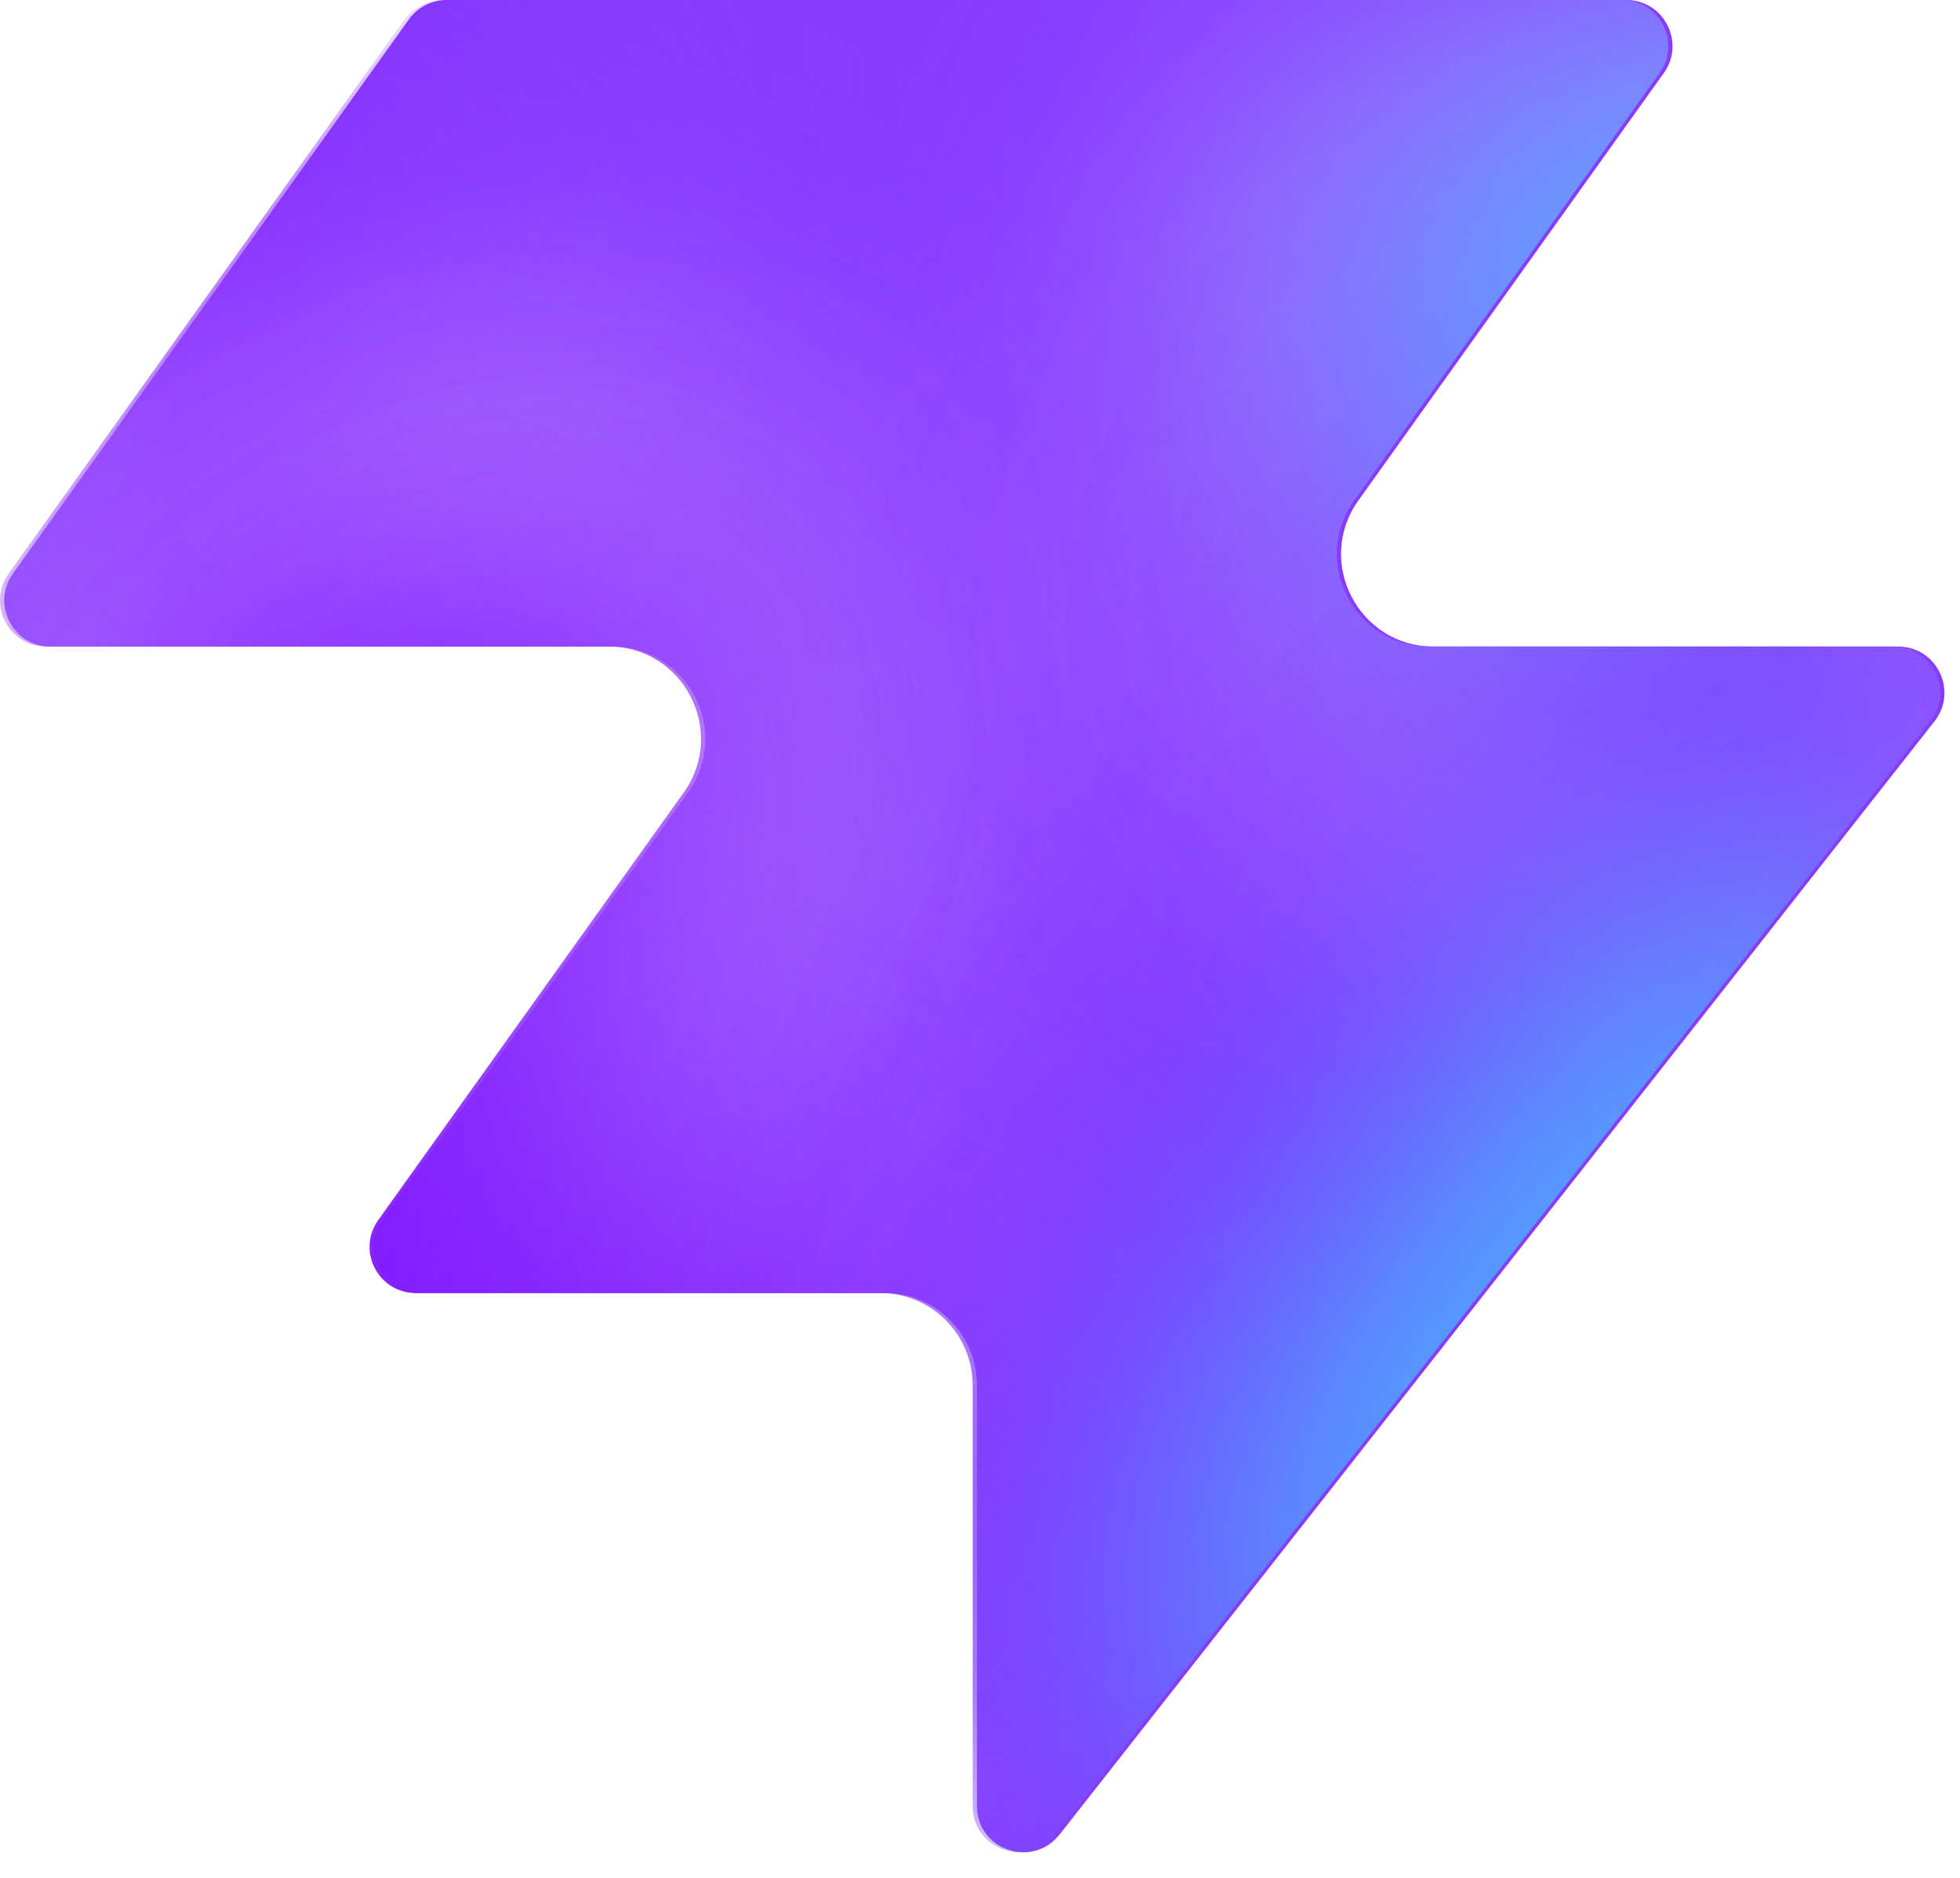
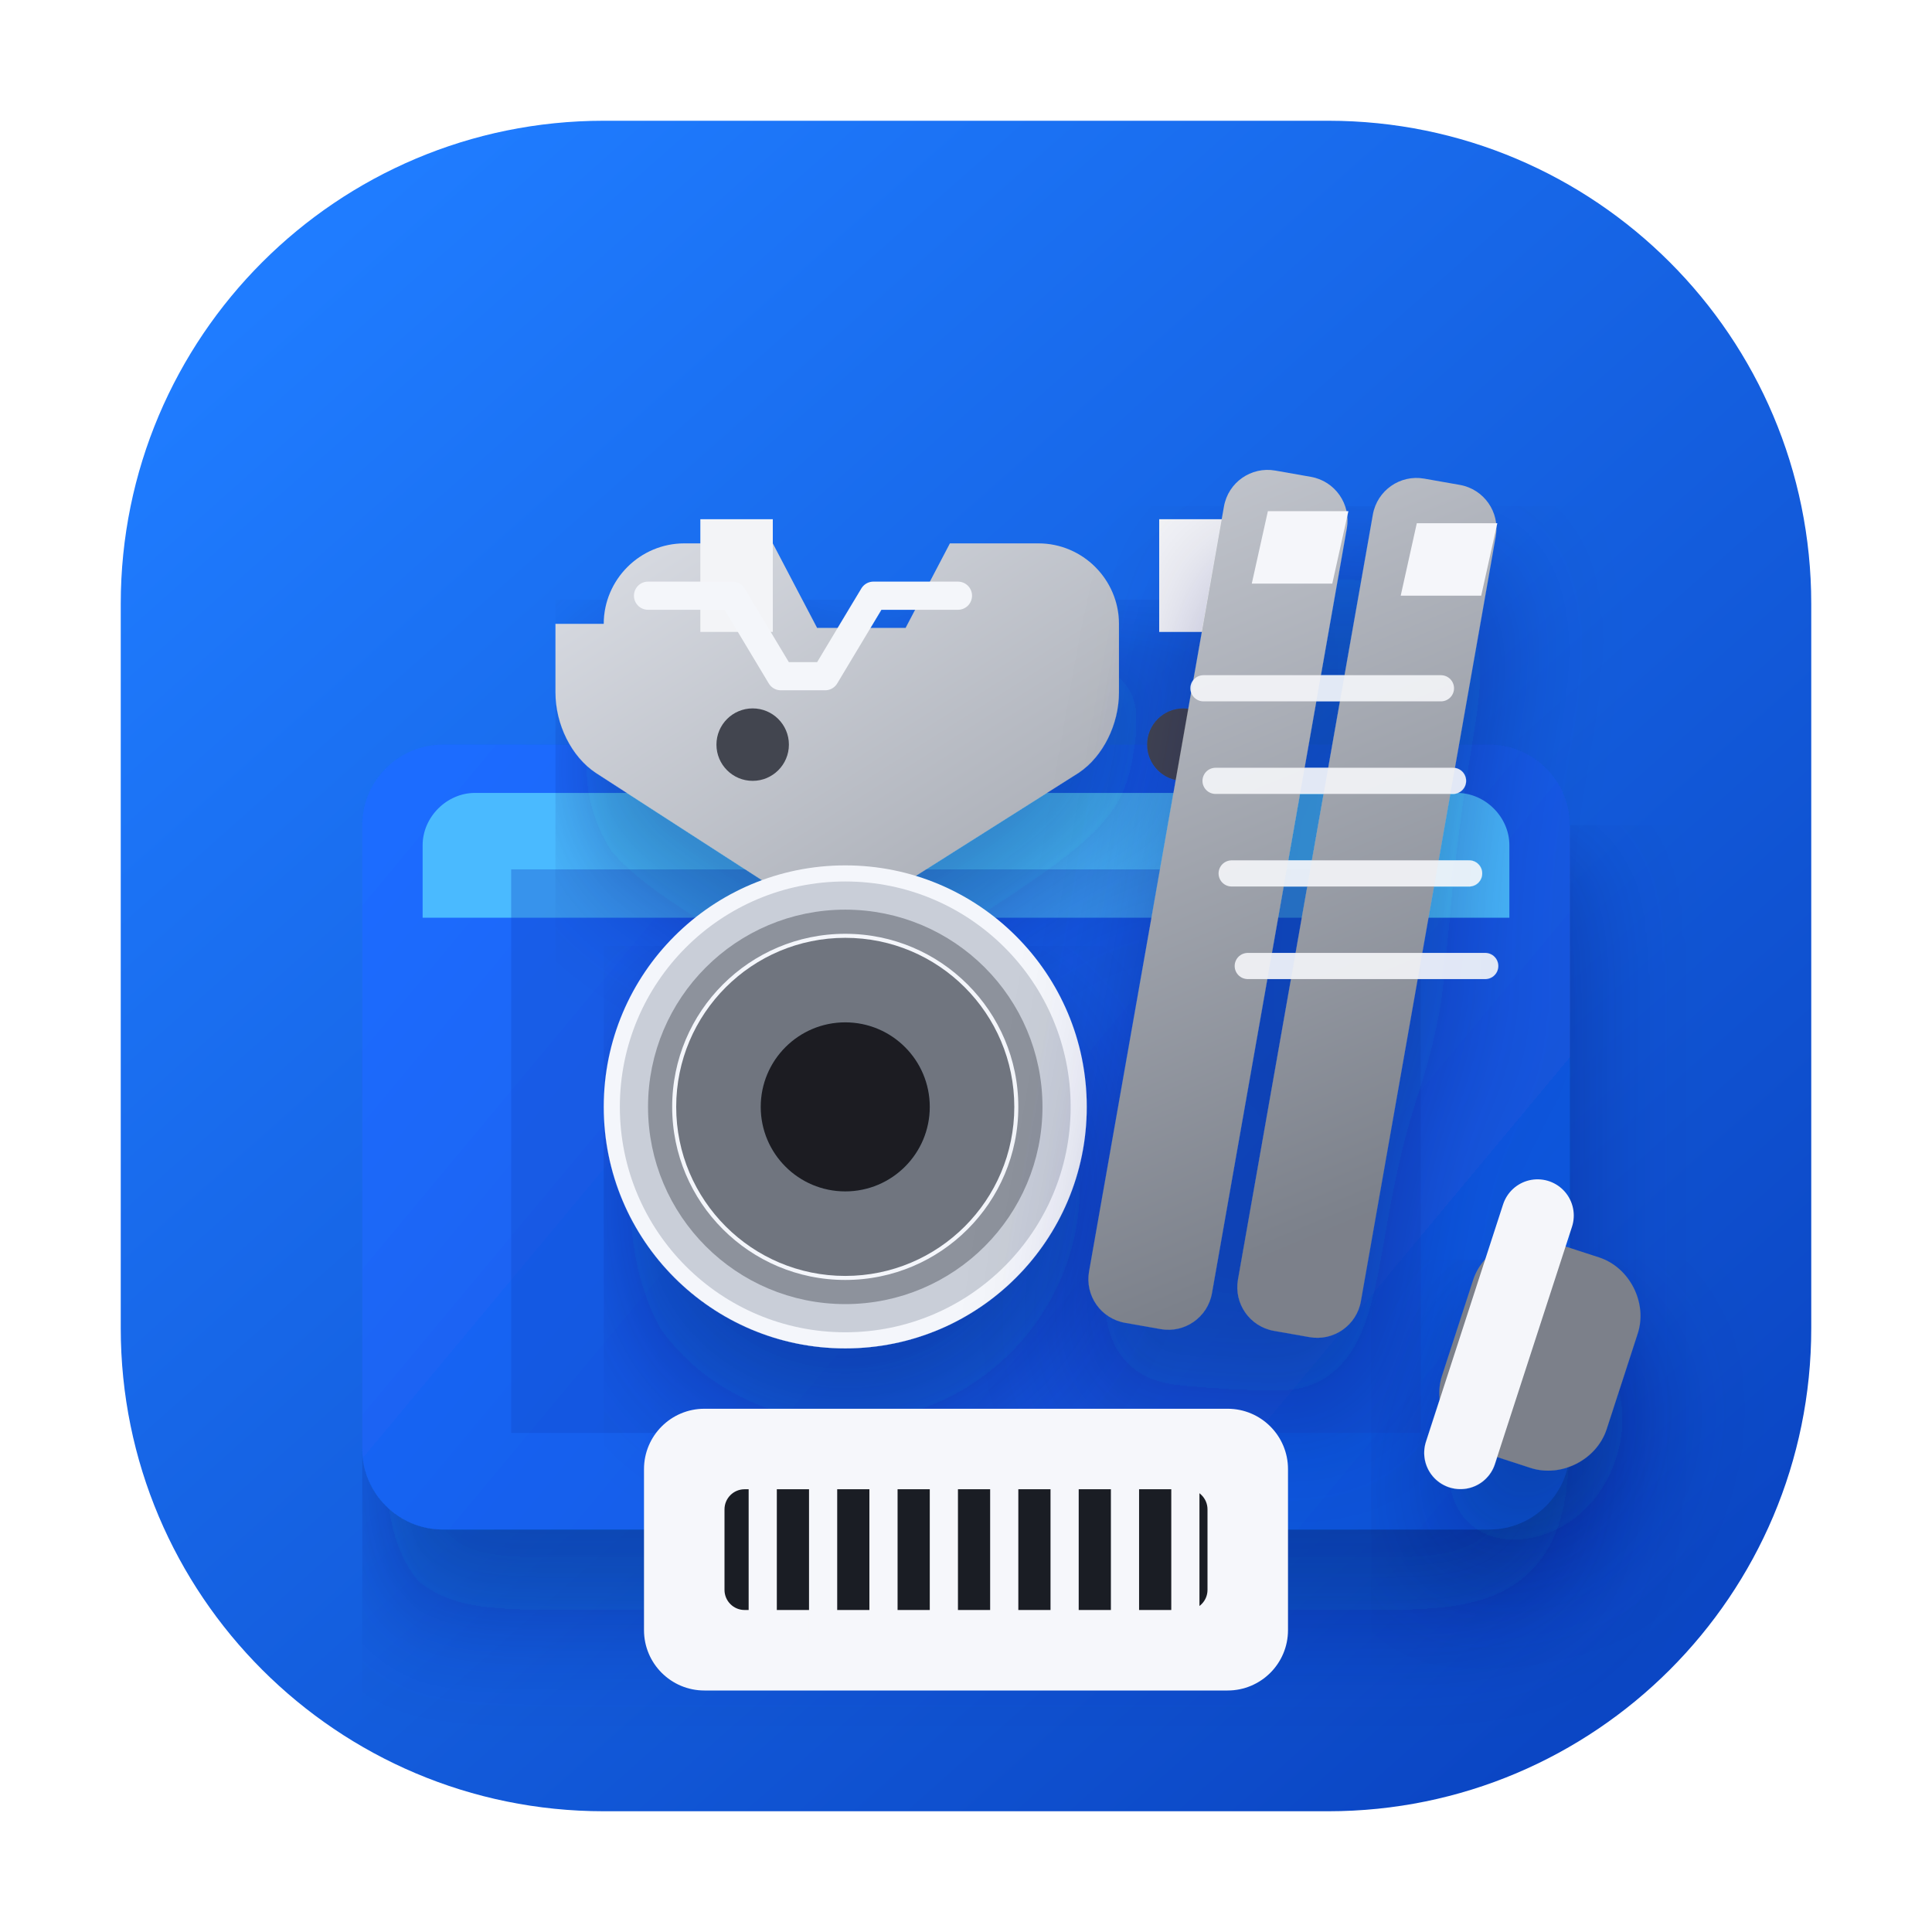
- <svg xmlns="http://www.w3.org/2000/svg" width="48" height="46" fill="none" viewBox="0 0 48 46">
-   <path fill="#863bff" d="M25.946 44.938c-.664.845-2.021.375-2.021-.698V33.937a2.26 2.26 0 0 0-2.262-2.262H10.287c-.92 0-1.456-1.04-.92-1.788l7.48-10.471c1.07-1.497 0-3.578-1.842-3.578H1.237c-.92 0-1.456-1.04-.92-1.788L10.013.474c.214-.297.556-.474.92-.474h28.894c.92 0 1.456 1.04.92 1.788l-7.48 10.471c-1.07 1.498 0 3.579 1.842 3.579h11.377c.943 0 1.473 1.088.89 1.83L25.947 44.94z" style="fill:#863bff;fill:color(display-p3 .525 .23 1);fill-opacity:1" />
-   <mask id="a" width="48" height="46" x="0" y="0" maskUnits="userSpaceOnUse" style="mask-type:alpha">
-     <path fill="#000" d="M25.842 44.938c-.664.844-2.021.375-2.021-.698V33.937a2.26 2.26 0 0 0-2.262-2.262H10.183c-.92 0-1.456-1.04-.92-1.788l7.48-10.471c1.07-1.498 0-3.579-1.842-3.579H1.133c-.92 0-1.456-1.04-.92-1.787L9.91.473c.214-.297.556-.474.92-.474h28.894c.92 0 1.456 1.04.92 1.788l-7.48 10.471c-1.07 1.498 0 3.578 1.842 3.578h11.377c.943 0 1.473 1.088.89 1.832L25.843 44.94z" style="fill:#000;fill-opacity:1" />
-   </mask>
-   <g mask="url(#a)">
-     <g filter="url(#b)">
-       <ellipse cx="5.508" cy="14.704" fill="#ede6ff" rx="5.508" ry="14.704" style="fill:#ede6ff;fill:color(display-p3 .927 .903 1);fill-opacity:1" transform="matrix(.00324 1 1 -.00324 -4.47 31.516)" />
-     </g>
-     <g filter="url(#c)">
-       <ellipse cx="10.399" cy="29.851" fill="#ede6ff" rx="10.399" ry="29.851" style="fill:#ede6ff;fill:color(display-p3 .927 .903 1);fill-opacity:1" transform="matrix(.00324 1 1 -.00324 -39.328 7.883)" />
-     </g>
-     <g filter="url(#d)">
-       <ellipse cx="5.508" cy="30.487" fill="#7e14ff" rx="5.508" ry="30.487" style="fill:#7e14ff;fill:color(display-p3 .492 .077 1);fill-opacity:1" transform="rotate(89.814 -25.913 -14.639)scale(1 -1)" />
-     </g>
-     <g filter="url(#e)">
-       <ellipse cx="5.508" cy="30.599" fill="#7e14ff" rx="5.508" ry="30.599" style="fill:#7e14ff;fill:color(display-p3 .492 .077 1);fill-opacity:1" transform="rotate(89.814 -32.644 -3.334)scale(1 -1)" />
-     </g>
-     <g filter="url(#f)">
-       <ellipse cx="5.508" cy="30.599" fill="#7e14ff" rx="5.508" ry="30.599" style="fill:#7e14ff;fill:color(display-p3 .492 .077 1);fill-opacity:1" transform="matrix(.00324 1 1 -.00324 -34.34 30.47)" />
-     </g>
-     <g filter="url(#g)">
-       <ellipse cx="14.072" cy="22.078" fill="#ede6ff" rx="14.072" ry="22.078" style="fill:#ede6ff;fill:color(display-p3 .927 .903 1);fill-opacity:1" transform="rotate(93.35 24.506 48.493)scale(-1 1)" />
-     </g>
-     <g filter="url(#h)">
-       <ellipse cx="3.47" cy="21.501" fill="#7e14ff" rx="3.47" ry="21.501" style="fill:#7e14ff;fill:color(display-p3 .492 .077 1);fill-opacity:1" transform="rotate(89.009 28.708 47.59)scale(-1 1)" />
-     </g>
-     <g filter="url(#i)">
-       <ellipse cx="3.47" cy="21.501" fill="#7e14ff" rx="3.47" ry="21.501" style="fill:#7e14ff;fill:color(display-p3 .492 .077 1);fill-opacity:1" transform="rotate(89.009 28.708 47.59)scale(-1 1)" />
-     </g>
-     <g filter="url(#j)">
-       <ellipse cx=".387" cy="8.972" fill="#7e14ff" rx="4.407" ry="29.108" style="fill:#7e14ff;fill:color(display-p3 .492 .077 1);fill-opacity:1" transform="rotate(39.51 .387 8.972)" />
-     </g>
-     <g filter="url(#k)">
-       <ellipse cx="47.523" cy="-6.092" fill="#7e14ff" rx="4.407" ry="29.108" style="fill:#7e14ff;fill:color(display-p3 .492 .077 1);fill-opacity:1" transform="rotate(37.892 47.523 -6.092)" />
-     </g>
-     <g filter="url(#l)">
-       <ellipse cx="41.412" cy="6.333" fill="#47bfff" rx="5.971" ry="9.665" style="fill:#47bfff;fill:color(display-p3 .28 .748 1);fill-opacity:1" transform="rotate(37.892 41.412 6.333)" />
-     </g>
-     <g filter="url(#m)">
-       <ellipse cx="-1.879" cy="38.332" fill="#7e14ff" rx="4.407" ry="29.108" style="fill:#7e14ff;fill:color(display-p3 .492 .077 1);fill-opacity:1" transform="rotate(37.892 -1.88 38.332)" />
-     </g>
-     <g filter="url(#n)">
-       <ellipse cx="-1.879" cy="38.332" fill="#7e14ff" rx="4.407" ry="29.108" style="fill:#7e14ff;fill:color(display-p3 .492 .077 1);fill-opacity:1" transform="rotate(37.892 -1.88 38.332)" />
-     </g>
-     <g filter="url(#o)">
-       <ellipse cx="35.651" cy="29.907" fill="#7e14ff" rx="4.407" ry="29.108" style="fill:#7e14ff;fill:color(display-p3 .492 .077 1);fill-opacity:1" transform="rotate(37.892 35.651 29.907)" />
-     </g>
-     <g filter="url(#p)">
-       <ellipse cx="38.418" cy="32.4" fill="#47bfff" rx="5.971" ry="15.297" style="fill:#47bfff;fill:color(display-p3 .28 .748 1);fill-opacity:1" transform="rotate(37.892 38.418 32.4)" />
-     </g>
-   </g>
+ <svg xmlns="http://www.w3.org/2000/svg" viewBox="0 0 48 48" width="48" height="48" fill="none">
  <defs>
-     <filter id="b" width="60.045" height="41.654" x="-19.77" y="16.149" color-interpolation-filters="sRGB" filterUnits="userSpaceOnUse">
-       <feFlood flood-opacity="0" result="BackgroundImageFix" />
-       <feBlend in="SourceGraphic" in2="BackgroundImageFix" result="shape" />
-       <feGaussianBlur result="effect1_foregroundBlur_2002_17158" stdDeviation="7.659" />
-     </filter>
-     <filter id="c" width="90.34" height="51.437" x="-54.613" y="-7.533" color-interpolation-filters="sRGB" filterUnits="userSpaceOnUse">
-       <feFlood flood-opacity="0" result="BackgroundImageFix" />
-       <feBlend in="SourceGraphic" in2="BackgroundImageFix" result="shape" />
-       <feGaussianBlur result="effect1_foregroundBlur_2002_17158" stdDeviation="7.659" />
-     </filter>
-     <filter id="d" width="79.355" height="29.4" x="-49.64" y="2.03" color-interpolation-filters="sRGB" filterUnits="userSpaceOnUse">
-       <feFlood flood-opacity="0" result="BackgroundImageFix" />
-       <feBlend in="SourceGraphic" in2="BackgroundImageFix" result="shape" />
-       <feGaussianBlur result="effect1_foregroundBlur_2002_17158" stdDeviation="4.596" />
-     </filter>
-     <filter id="e" width="79.579" height="29.4" x="-45.045" y="20.029" color-interpolation-filters="sRGB" filterUnits="userSpaceOnUse">
-       <feFlood flood-opacity="0" result="BackgroundImageFix" />
-       <feBlend in="SourceGraphic" in2="BackgroundImageFix" result="shape" />
-       <feGaussianBlur result="effect1_foregroundBlur_2002_17158" stdDeviation="4.596" />
-     </filter>
-     <filter id="f" width="79.579" height="29.4" x="-43.513" y="21.178" color-interpolation-filters="sRGB" filterUnits="userSpaceOnUse">
-       <feFlood flood-opacity="0" result="BackgroundImageFix" />
-       <feBlend in="SourceGraphic" in2="BackgroundImageFix" result="shape" />
-       <feGaussianBlur result="effect1_foregroundBlur_2002_17158" stdDeviation="4.596" />
-     </filter>
-     <filter id="g" width="74.749" height="58.852" x="15.756" y="-17.901" color-interpolation-filters="sRGB" filterUnits="userSpaceOnUse">
-       <feFlood flood-opacity="0" result="BackgroundImageFix" />
-       <feBlend in="SourceGraphic" in2="BackgroundImageFix" result="shape" />
-       <feGaussianBlur result="effect1_foregroundBlur_2002_17158" stdDeviation="7.659" />
-     </filter>
-     <filter id="h" width="61.377" height="25.362" x="23.548" y="2.284" color-interpolation-filters="sRGB" filterUnits="userSpaceOnUse">
-       <feFlood flood-opacity="0" result="BackgroundImageFix" />
-       <feBlend in="SourceGraphic" in2="BackgroundImageFix" result="shape" />
-       <feGaussianBlur result="effect1_foregroundBlur_2002_17158" stdDeviation="4.596" />
-     </filter>
-     <filter id="i" width="61.377" height="25.362" x="23.548" y="2.284" color-interpolation-filters="sRGB" filterUnits="userSpaceOnUse">
-       <feFlood flood-opacity="0" result="BackgroundImageFix" />
-       <feBlend in="SourceGraphic" in2="BackgroundImageFix" result="shape" />
-       <feGaussianBlur result="effect1_foregroundBlur_2002_17158" stdDeviation="4.596" />
-     </filter>
-     <filter id="j" width="56.045" height="63.649" x="-27.636" y="-22.853" color-interpolation-filters="sRGB" filterUnits="userSpaceOnUse">
-       <feFlood flood-opacity="0" result="BackgroundImageFix" />
-       <feBlend in="SourceGraphic" in2="BackgroundImageFix" result="shape" />
-       <feGaussianBlur result="effect1_foregroundBlur_2002_17158" stdDeviation="4.596" />
-     </filter>
-     <filter id="k" width="54.814" height="64.646" x="20.116" y="-38.415" color-interpolation-filters="sRGB" filterUnits="userSpaceOnUse">
-       <feFlood flood-opacity="0" result="BackgroundImageFix" />
-       <feBlend in="SourceGraphic" in2="BackgroundImageFix" result="shape" />
-       <feGaussianBlur result="effect1_foregroundBlur_2002_17158" stdDeviation="4.596" />
-     </filter>
-     <filter id="l" width="33.541" height="35.313" x="24.641" y="-11.323" color-interpolation-filters="sRGB" filterUnits="userSpaceOnUse">
-       <feFlood flood-opacity="0" result="BackgroundImageFix" />
-       <feBlend in="SourceGraphic" in2="BackgroundImageFix" result="shape" />
-       <feGaussianBlur result="effect1_foregroundBlur_2002_17158" stdDeviation="4.596" />
-     </filter>
-     <filter id="m" width="54.814" height="64.646" x="-29.286" y="6.009" color-interpolation-filters="sRGB" filterUnits="userSpaceOnUse">
-       <feFlood flood-opacity="0" result="BackgroundImageFix" />
-       <feBlend in="SourceGraphic" in2="BackgroundImageFix" result="shape" />
-       <feGaussianBlur result="effect1_foregroundBlur_2002_17158" stdDeviation="4.596" />
-     </filter>
-     <filter id="n" width="54.814" height="64.646" x="-29.286" y="6.009" color-interpolation-filters="sRGB" filterUnits="userSpaceOnUse">
-       <feFlood flood-opacity="0" result="BackgroundImageFix" />
-       <feBlend in="SourceGraphic" in2="BackgroundImageFix" result="shape" />
-       <feGaussianBlur result="effect1_foregroundBlur_2002_17158" stdDeviation="4.596" />
-     </filter>
-     <filter id="o" width="54.814" height="64.646" x="8.244" y="-2.416" color-interpolation-filters="sRGB" filterUnits="userSpaceOnUse">
-       <feFlood flood-opacity="0" result="BackgroundImageFix" />
-       <feBlend in="SourceGraphic" in2="BackgroundImageFix" result="shape" />
-       <feGaussianBlur result="effect1_foregroundBlur_2002_17158" stdDeviation="4.596" />
-     </filter>
-     <filter id="p" width="39.409" height="43.623" x="18.713" y="10.588" color-interpolation-filters="sRGB" filterUnits="userSpaceOnUse">
-       <feFlood flood-opacity="0" result="BackgroundImageFix" />
-       <feBlend in="SourceGraphic" in2="BackgroundImageFix" result="shape" />
-       <feGaussianBlur result="effect1_foregroundBlur_2002_17158" stdDeviation="4.596" />
+     <linearGradient id="bg" x1="8" y1="6" x2="40" y2="42" gradientUnits="userSpaceOnUse">
+       <stop stop-color="#1f7cff" />
+       <stop offset="1" stop-color="#0b46c4" />
+     </linearGradient>
+     <linearGradient id="bin" x1="12" y1="18" x2="36" y2="38" gradientUnits="userSpaceOnUse">
+       <stop stop-color="#1e6cff" />
+       <stop offset="1" stop-color="#0f51d6" />
+     </linearGradient>
+     <linearGradient id="metal" x1="17" y1="12" x2="31" y2="34" gradientUnits="userSpaceOnUse">
+       <stop stop-color="#d9dce3" />
+       <stop offset="1" stop-color="#7b808a" />
+     </linearGradient>
+     <filter id="shadow" x="0" y="0" width="48" height="48" color-interpolation-filters="sRGB">
+       <feDropShadow dx="0" dy="2" stdDeviation="1.5" flood-color="#001a66" flood-opacity="0.35" />
    </filter>
  </defs>
+   <rect x="3" y="3" width="42" height="42" rx="12" fill="url(#bg)" />
+   <path d="M11 18.5h26c1.1 0 2 .9 2 2v15.5c0 1.1-.9 2-2 2H11c-1.1 0-2-.9-2-2V20.5c0-1.1.9-2 2-2Z" fill="url(#bin)" filter="url(#shadow)" />
+   <path d="M11.8 19.7h24.4c.7 0 1.3.6 1.3 1.3v1.8H10.5V21c0-.7.6-1.3 1.3-1.3Z" fill="#4fc3ff" opacity="0.9" />
+   <path d="M12.7 21.6h22.6v14H12.7z" fill="#1147c7" opacity="0.34" />
+   <g filter="url(#shadow)">
+     <path d="M15 15.5c0-1.1.9-2 2-2h2.2l1.1 2.1h2.2l1.1-2.1h2.2c1.1 0 2 .9 2 2v1.7c0 .8-.4 1.6-1 2l-4.9 3.1c-.7.5-1.6.5-2.3 0l-4.8-3.1c-.6-.4-1-1.2-1-2v-1.7Z" fill="url(#metal)" />
+     <circle cx="18.7" cy="18.5" r="0.9" fill="#42454f" />
+     <circle cx="29.4" cy="18.5" r="0.9" fill="#42454f" />
+     <path d="M17.4 12.9h1.8v2.8h-1.8zM28.8 12.9h1.8v2.8h-1.8z" fill="#f3f4f7" />
+     <path d="M16.1 14.8h2.1l1.2 2h1.1l1.2-2h2.1" stroke="#f4f6fa" stroke-width="0.7" stroke-linecap="round" stroke-linejoin="round" />
+   </g>
+   <g filter="url(#shadow)">
+     <circle cx="21" cy="27.5" r="6" fill="#f4f6fb" />
+     <circle cx="21" cy="27.5" r="4.2" fill="#70757f" />
+     <circle cx="21" cy="27.5" r="2.1" fill="#1a1d24" />
+     <circle cx="21" cy="27.5" r="5.1" stroke="#c9ced8" stroke-width="1" />
+     <circle cx="21" cy="27.5" r="4.6" stroke="#8d929c" stroke-width="0.6" />
+   </g>
+   <g filter="url(#shadow)">
+     <rect x="30.6" y="11.5" width="3.1" height="21.5" rx="1.1" transform="rotate(10 30.6 11.5)" fill="url(#metal)" />
+     <rect x="34.3" y="11.7" width="3.1" height="21.5" rx="1.1" transform="rotate(10 34.3 11.7)" fill="url(#metal)" />
+     <path d="M31.5 12.7h2l-.4 1.8h-2zM35.2 13h2l-.4 1.8h-2z" fill="#f5f6fa" />
+     <path d="M29.9 17.1h5.9M30.2 19.4h5.9M30.6 21.7h5.9M31 24h5.9" stroke="#f5f6fa" stroke-width="0.65" stroke-linecap="round" opacity="0.9" />
+   </g>
+   <g filter="url(#shadow)">
+     <path d="M36.6 31.8c0-.8.7-1.5 1.5-1.5h1.3c.8 0 1.5.7 1.5 1.5v2.5c0 .8-.7 1.5-1.5 1.5h-1.3c-.8 0-1.5-.7-1.5-1.5v-2.5Z" fill="url(#metal)" transform="rotate(18 36.6 31.8)" />
+     <path d="M38.2 30.2v6.2" stroke="#f5f6fa" stroke-width="1.8" stroke-linecap="round" transform="rotate(18 38.2 30.2)" />
+   </g>
+   <rect x="16" y="35" width="16" height="7" rx="1.5" fill="#f6f7fb" />
+   <rect x="18" y="37" width="12" height="3" rx="0.5" fill="#1a1d24" />
+   <g fill="#f6f7fb">
+     <rect x="18.6" y="36.6" width="0.7" height="4.2" />
+     <rect x="20.1" y="36.6" width="0.7" height="4.2" />
+     <rect x="21.6" y="36.6" width="0.7" height="4.2" />
+     <rect x="23.1" y="36.6" width="0.7" height="4.2" />
+     <rect x="24.6" y="36.6" width="0.7" height="4.2" />
+     <rect x="26.1" y="36.6" width="0.7" height="4.2" />
+     <rect x="27.6" y="36.6" width="0.7" height="4.2" />
+     <rect x="29.1" y="36.6" width="0.7" height="4.2" />
+   </g>
</svg>
